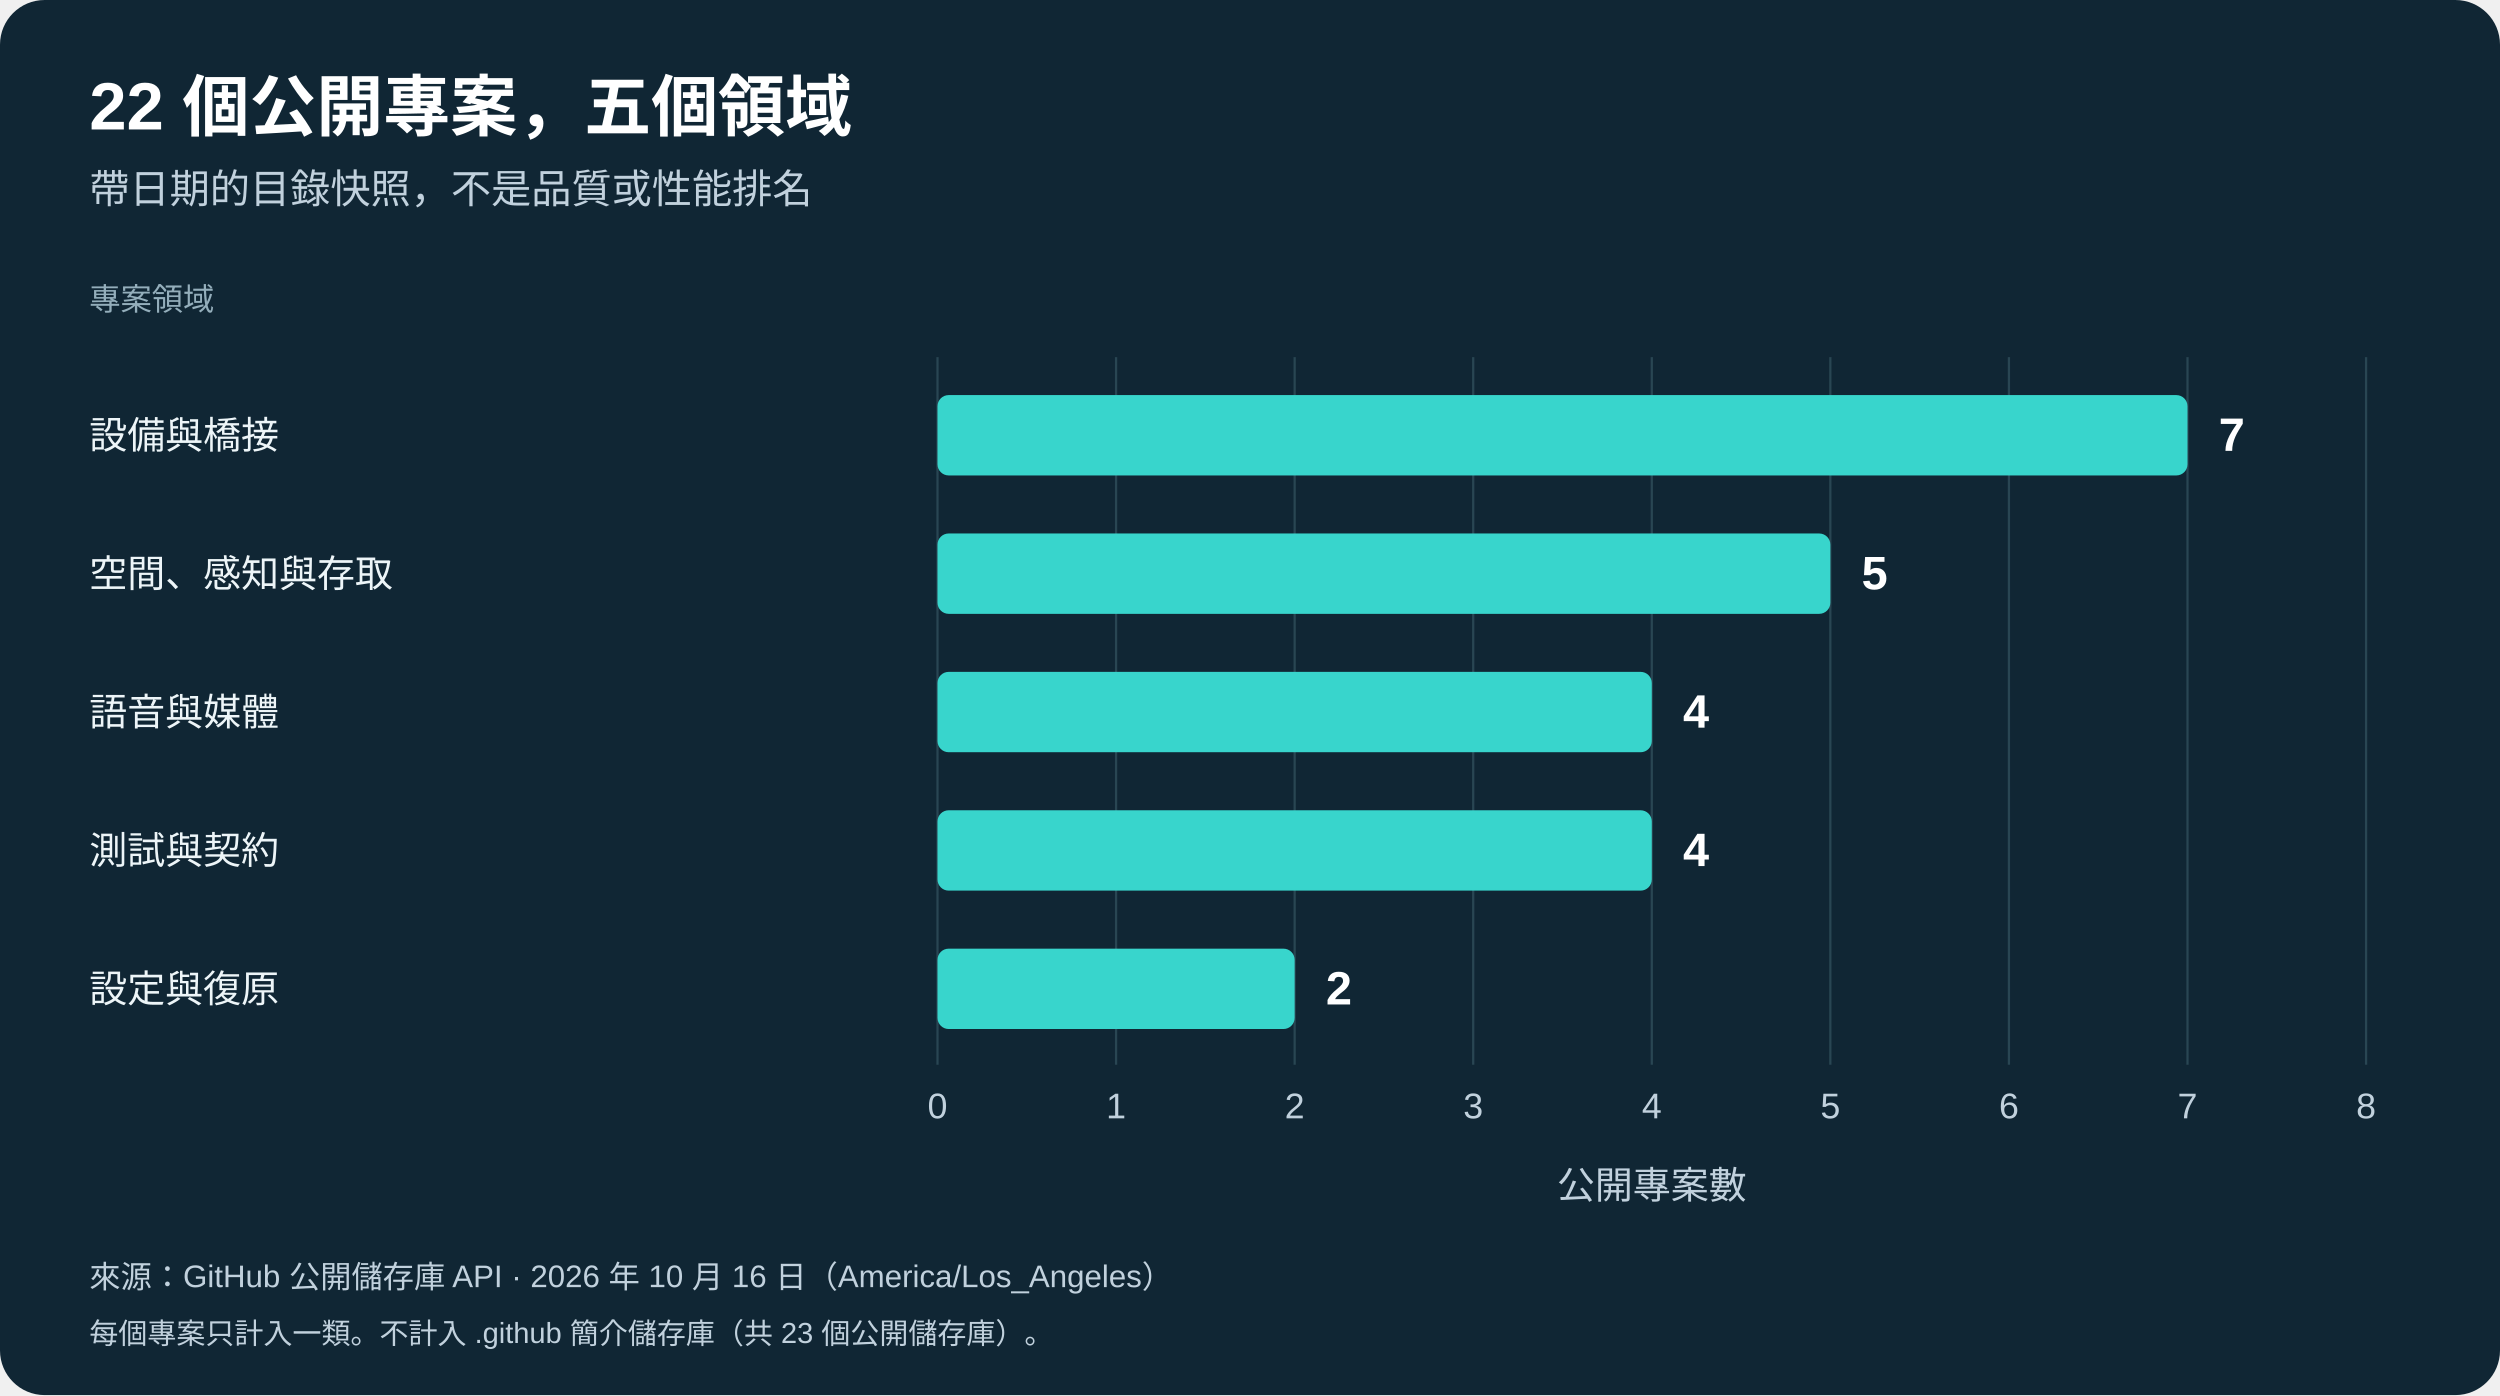
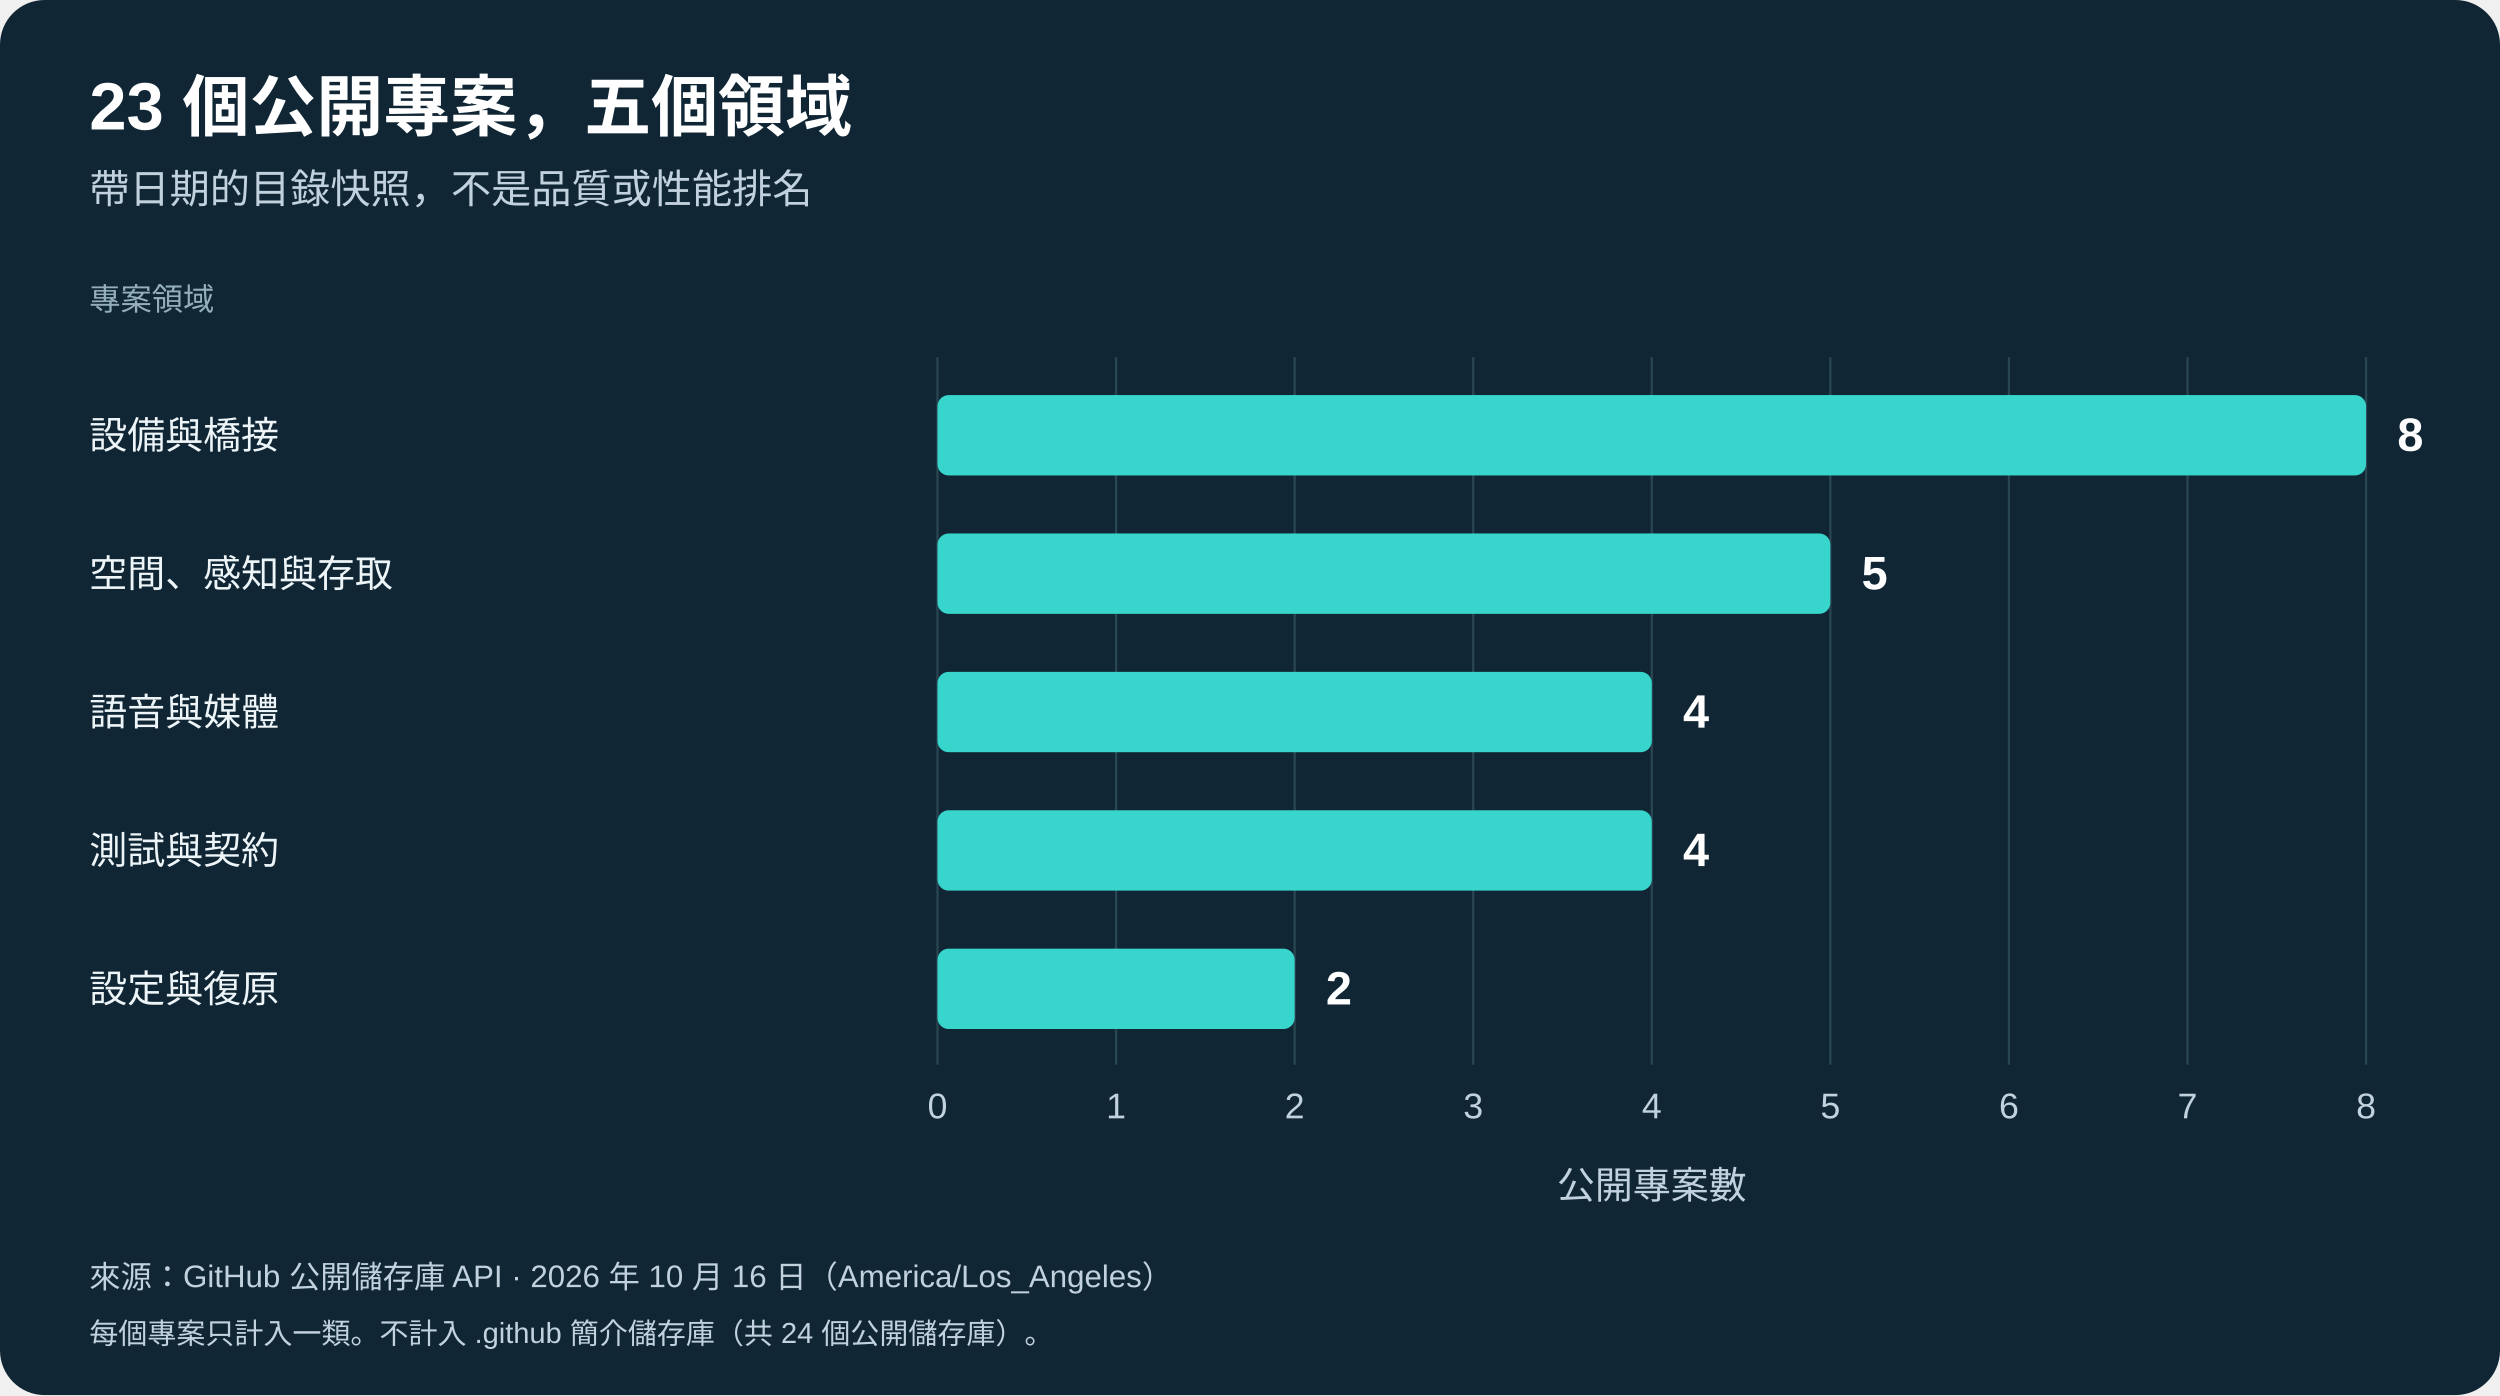
<svg xmlns="http://www.w3.org/2000/svg" width="1120" height="625" viewBox="0 0 1120 625" role="img" aria-labelledby="title desc" lang="zh-Hant">
  <rect width="1120" height="625" rx="20" fill="#102634" />
  <g font-family="Arial, Helvetica, sans-serif">
-     <text x="40" y="58" font-size="30" fill="#ffffff" font-weight="700" text-anchor="start">22 個公開專案，五個領域</text>
+     <text x="40" y="58" font-size="30" fill="#ffffff" font-weight="700" text-anchor="start">23 個公開專案，五個領域</text>
    <text x="40" y="91" font-size="18" fill="#c1d1dd" font-weight="400" text-anchor="start">帶日期的目錄快照，不是品質或性能排名</text>
    <text x="40" y="139" font-size="14" fill="#94aebb" font-weight="400" text-anchor="start">專案領域</text>
    <line x1="420" y1="160" x2="420" y2="477" stroke="#294653" />
    <text x="420" y="501" font-size="16" fill="#c1d1dd" font-weight="400" text-anchor="middle">0</text>
    <line x1="500" y1="160" x2="500" y2="477" stroke="#294653" />
    <text x="500" y="501" font-size="16" fill="#c1d1dd" font-weight="400" text-anchor="middle">1</text>
    <line x1="580" y1="160" x2="580" y2="477" stroke="#294653" />
    <text x="580" y="501" font-size="16" fill="#c1d1dd" font-weight="400" text-anchor="middle">2</text>
    <line x1="660" y1="160" x2="660" y2="477" stroke="#294653" />
    <text x="660" y="501" font-size="16" fill="#c1d1dd" font-weight="400" text-anchor="middle">3</text>
    <line x1="740" y1="160" x2="740" y2="477" stroke="#294653" />
    <text x="740" y="501" font-size="16" fill="#c1d1dd" font-weight="400" text-anchor="middle">4</text>
    <line x1="820" y1="160" x2="820" y2="477" stroke="#294653" />
    <text x="820" y="501" font-size="16" fill="#c1d1dd" font-weight="400" text-anchor="middle">5</text>
    <line x1="900" y1="160" x2="900" y2="477" stroke="#294653" />
    <text x="900" y="501" font-size="16" fill="#c1d1dd" font-weight="400" text-anchor="middle">6</text>
    <line x1="980" y1="160" x2="980" y2="477" stroke="#294653" />
    <text x="980" y="501" font-size="16" fill="#c1d1dd" font-weight="400" text-anchor="middle">7</text>
    <line x1="1060" y1="160" x2="1060" y2="477" stroke="#294653" />
    <text x="1060" y="501" font-size="16" fill="#c1d1dd" font-weight="400" text-anchor="middle">8</text>
    <text x="40" y="201" font-size="17" fill="#edf5f8" font-weight="400" text-anchor="start">設備與橋接</text>
-     <rect x="420" y="177" width="560" height="36" rx="5" fill="#38d5cc" />
-     <text x="994" y="202" font-size="21" fill="#ffffff" font-weight="700" text-anchor="start">7</text>
+     <rect x="420" y="177" width="640" height="36" rx="5" fill="#38d5cc" />
+     <text x="1074" y="202" font-size="21" fill="#ffffff" font-weight="700" text-anchor="start">8</text>
    <text x="40" y="263" font-size="17" fill="#edf5f8" font-weight="400" text-anchor="start">空間、感知與存取</text>
    <rect x="420" y="239" width="400" height="36" rx="5" fill="#38d5cc" />
    <text x="834" y="264" font-size="21" fill="#ffffff" font-weight="700" text-anchor="start">5</text>
    <text x="40" y="325" font-size="17" fill="#edf5f8" font-weight="400" text-anchor="start">語音與媒體</text>
    <rect x="420" y="301" width="320" height="36" rx="5" fill="#38d5cc" />
    <text x="754" y="326" font-size="21" fill="#ffffff" font-weight="700" text-anchor="start">4</text>
    <text x="40" y="387" font-size="17" fill="#edf5f8" font-weight="400" text-anchor="start">測試與契約</text>
    <rect x="420" y="363" width="320" height="36" rx="5" fill="#38d5cc" />
    <text x="754" y="388" font-size="21" fill="#ffffff" font-weight="700" text-anchor="start">4</text>
    <text x="40" y="449" font-size="17" fill="#edf5f8" font-weight="400" text-anchor="start">設定與復原</text>
    <rect x="420" y="425" width="160" height="36" rx="5" fill="#38d5cc" />
    <text x="594" y="450" font-size="21" fill="#ffffff" font-weight="700" text-anchor="start">2</text>
    <text x="740" y="537" font-size="17" fill="#c1d1dd" font-weight="400" text-anchor="middle">公開專案數</text>
    <text x="40" y="577" font-size="14" fill="#c1d1dd" font-weight="400" text-anchor="start">來源：GitHub 公開儲存庫 API · 2026 年 10 月 16 日（America/Los_Angeles）</text>
-     <text x="40" y="602" font-size="13" fill="#c1d1dd" font-weight="400" text-anchor="start">每個專案只計入一類。不計入 .github 簡介儲存庫（共 23 個公開儲存庫）。</text>
+     <text x="40" y="602" font-size="13" fill="#c1d1dd" font-weight="400" text-anchor="start">每個專案只計入一類。不計入 .github 簡介儲存庫（共 24 個公開儲存庫）。</text>
  </g>
</svg>
